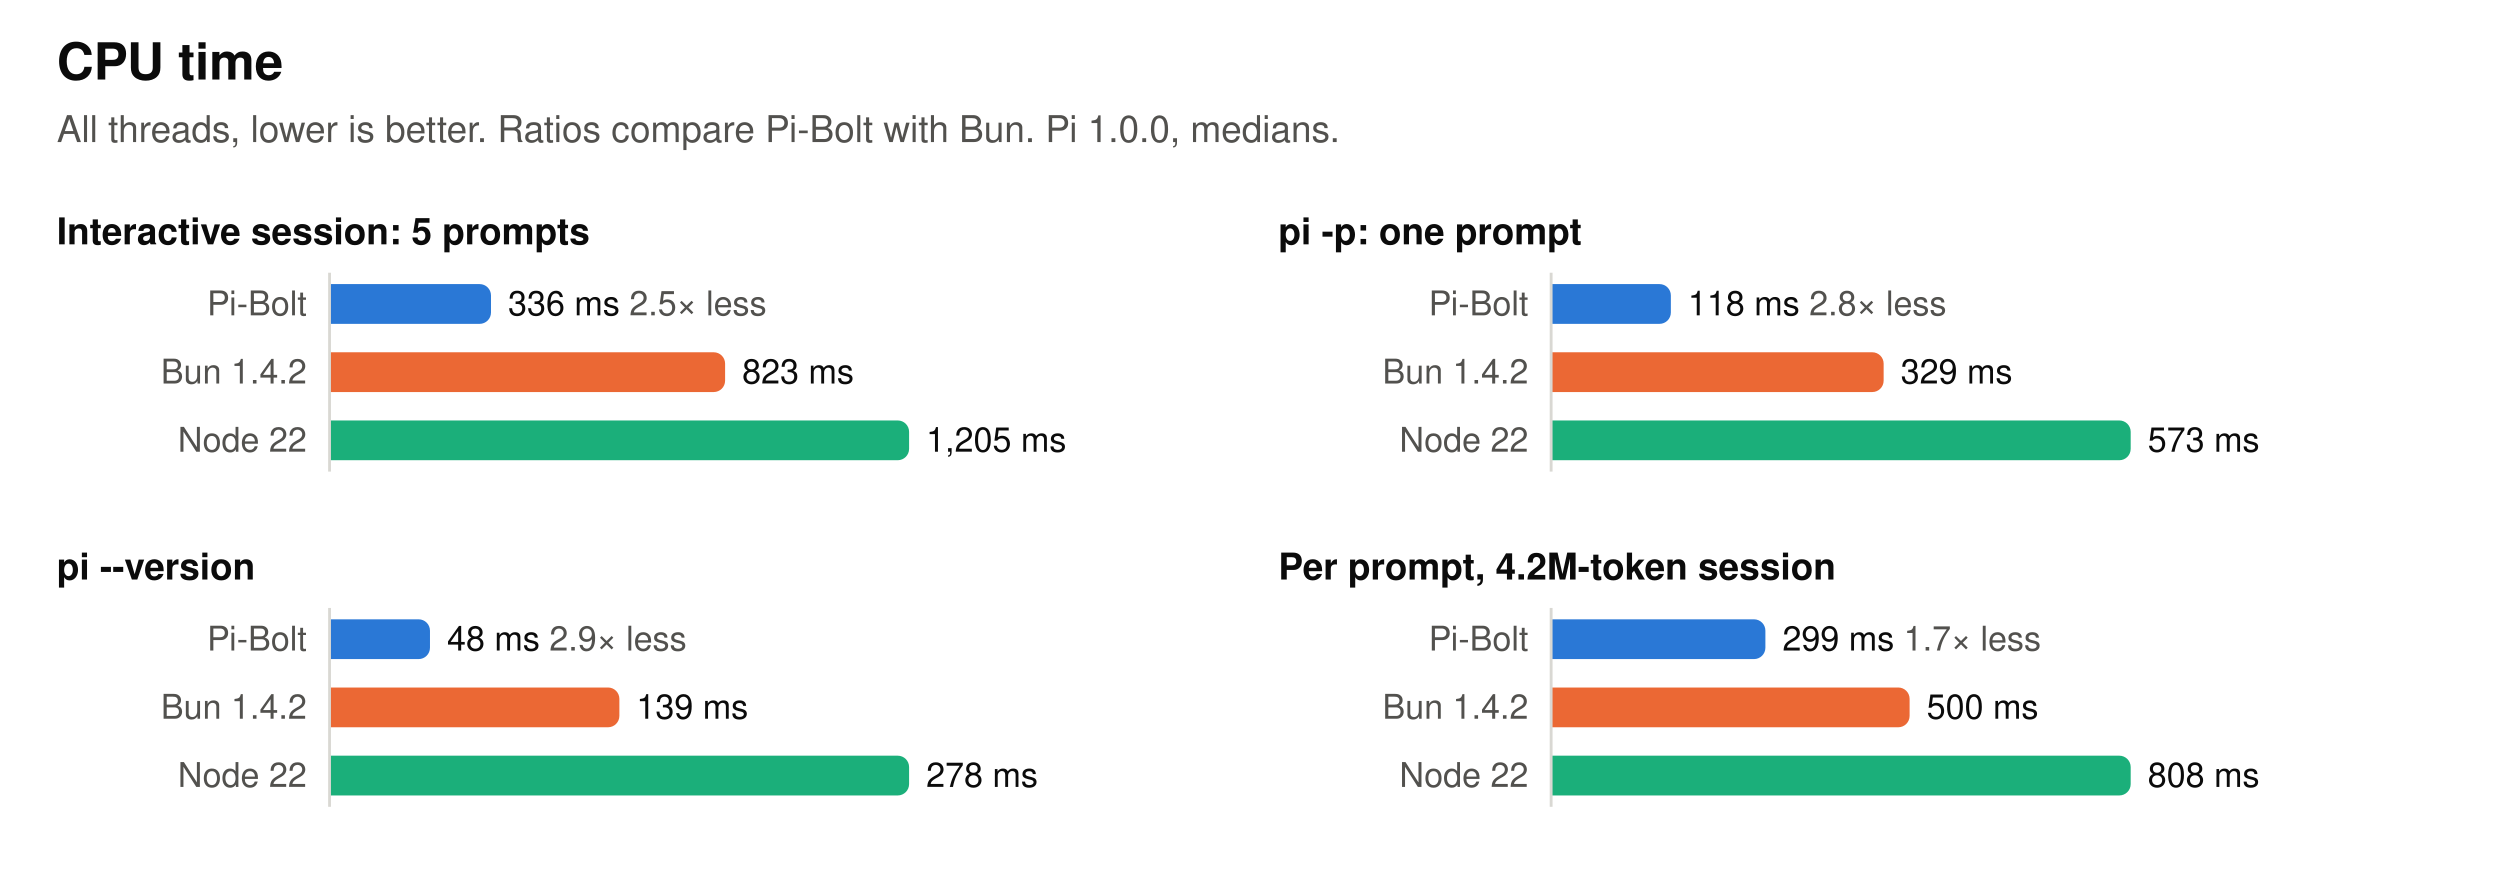
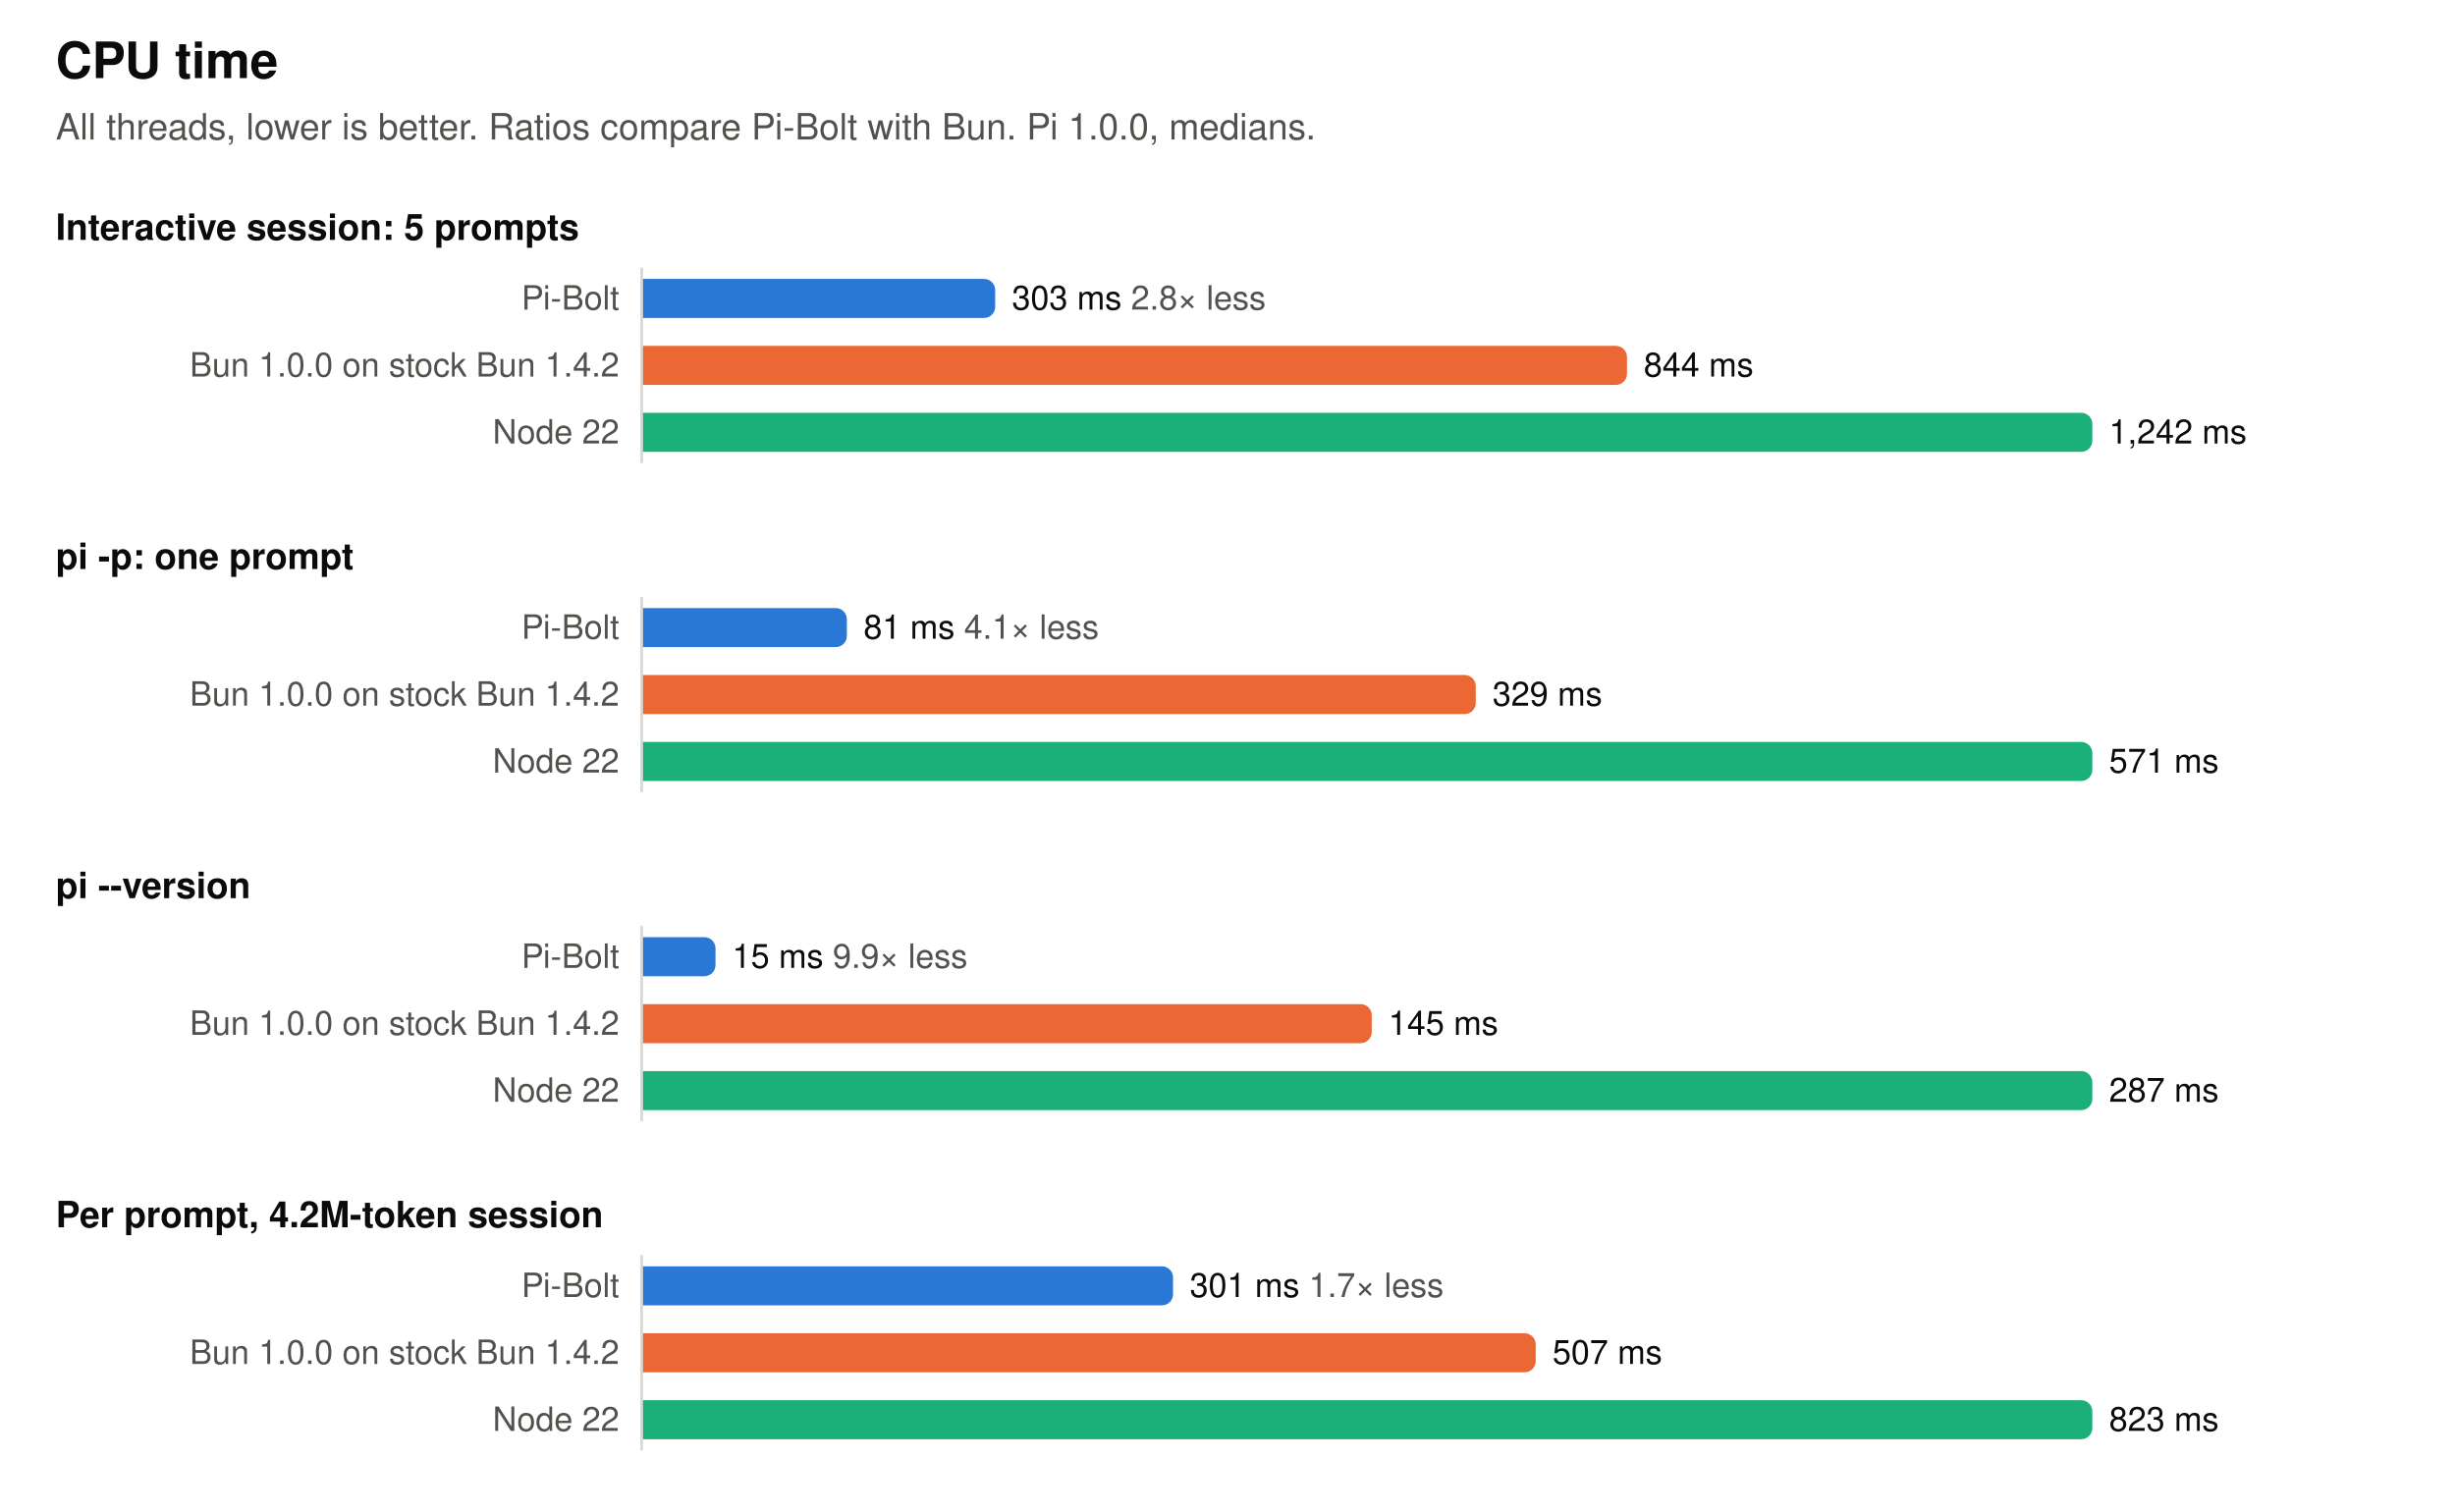
- <svg xmlns="http://www.w3.org/2000/svg" width="880" height="306" viewBox="0 0 880 306" role="img" aria-label="CPU time: All threads, lower is better. Ratios compare Pi-Bolt with Bun. Pi 1.0.0, medians.">
+ <svg xmlns="http://www.w3.org/2000/svg" width="880" height="542" viewBox="0 0 880 542" role="img" aria-label="CPU time: All threads, lower is better. Ratios compare Pi-Bolt with Bun. Pi 1.0.0, medians.">
  <style>text{font-family:-apple-system, BlinkMacSystemFont, 'Segoe UI', Helvetica, Arial, sans-serif;font-variant-numeric:tabular-nums}</style>
  <text x="20" y="28" font-size="18" font-weight="600" fill="#0b0b0b">CPU time</text>
  <text x="20" y="50" font-size="13" fill="#52514e">All threads, lower is better. Ratios compare Pi-Bolt with Bun. Pi 1.0.0, medians.</text>
  <text x="20" y="86" font-size="13" font-weight="600" fill="#0b0b0b">Interactive session: 5 prompts</text>
-   <text x="108" y="111" font-size="12" text-anchor="end" fill="#52514e">Pi-Bolt</text>
-   <path d="M116,100 h52.83 a4,4 0 0 1 4,4 v6 a4,4 0 0 1 -4,4 h-52.83 z" fill="#2a78d6" />
-   <text x="178.83" y="111" font-size="12" fill="#0b0b0b">336 ms <tspan fill="#52514e">2.5× less</tspan>
+   <text x="222" y="111" font-size="12" text-anchor="end" fill="#52514e">Pi-Bolt</text>
+   <path d="M230,100 h122.726 a4,4 0 0 1 4,4 v6 a4,4 0 0 1 -4,4 h-122.726 z" fill="#2a78d6" />
+   <text x="362.726" y="111" font-size="12" fill="#0b0b0b">303 ms <tspan fill="#52514e">2.8× less</tspan>
  </text>
-   <text x="108" y="135" font-size="12" text-anchor="end" fill="#52514e">Bun 1.4.2</text>
-   <path d="M116,124 h135.234 a4,4 0 0 1 4,4 v6 a4,4 0 0 1 -4,4 h-135.234 z" fill="#eb6834" />
-   <text x="261.234" y="135" font-size="12" fill="#0b0b0b">823 ms</text>
-   <text x="108" y="159" font-size="12" text-anchor="end" fill="#52514e">Node 22</text>
-   <path d="M116,148 h200.0 a4,4 0 0 1 4,4 v6 a4,4 0 0 1 -4,4 h-200.0 z" fill="#1baf7a" />
-   <text x="326.0" y="159" font-size="12" fill="#0b0b0b">1,205 ms</text>
-   <line x1="116" y1="96" x2="116" y2="166" stroke="#d9d8d3" />
-   <text x="450" y="86" font-size="13" font-weight="600" fill="#0b0b0b">pi -p: one prompt</text>
-   <text x="538" y="111" font-size="12" text-anchor="end" fill="#52514e">Pi-Bolt</text>
-   <path d="M546,100 h38.143 a4,4 0 0 1 4,4 v6 a4,4 0 0 1 -4,4 h-38.143 z" fill="#2a78d6" />
-   <text x="594.143" y="111" font-size="12" fill="#0b0b0b">118 ms <tspan fill="#52514e">2.8× less</tspan>
+   <text x="222" y="135" font-size="12" text-anchor="end" fill="#52514e">Bun 1.0.0 on stock Bun 1.4.2</text>
+   <path d="M230,124 h349.202 a4,4 0 0 1 4,4 v6 a4,4 0 0 1 -4,4 h-349.202 z" fill="#eb6834" />
+   <text x="589.202" y="135" font-size="12" fill="#0b0b0b">844 ms</text>
+   <text x="222" y="159" font-size="12" text-anchor="end" fill="#52514e">Node 22</text>
+   <path d="M230,148 h516.0 a4,4 0 0 1 4,4 v6 a4,4 0 0 1 -4,4 h-516.0 z" fill="#1baf7a" />
+   <text x="756.0" y="159" font-size="12" fill="#0b0b0b">1,242 ms</text>
+   <line x1="230" y1="96" x2="230" y2="166" stroke="#d9d8d3" />
+   <text x="20" y="204" font-size="13" font-weight="600" fill="#0b0b0b">pi -p: one prompt</text>
+   <text x="222" y="229" font-size="12" text-anchor="end" fill="#52514e">Pi-Bolt</text>
+   <path d="M230,218 h69.559 a4,4 0 0 1 4,4 v6 a4,4 0 0 1 -4,4 h-69.559 z" fill="#2a78d6" />
+   <text x="309.559" y="229" font-size="12" fill="#0b0b0b">81 ms <tspan fill="#52514e">4.1× less</tspan>
  </text>
-   <text x="538" y="135" font-size="12" text-anchor="end" fill="#52514e">Bun 1.4.2</text>
-   <path d="M546,124 h113.041 a4,4 0 0 1 4,4 v6 a4,4 0 0 1 -4,4 h-113.041 z" fill="#eb6834" />
-   <text x="669.041" y="135" font-size="12" fill="#0b0b0b">329 ms</text>
-   <text x="538" y="159" font-size="12" text-anchor="end" fill="#52514e">Node 22</text>
-   <path d="M546,148 h200.0 a4,4 0 0 1 4,4 v6 a4,4 0 0 1 -4,4 h-200.0 z" fill="#1baf7a" />
-   <text x="756.0" y="159" font-size="12" fill="#0b0b0b">573 ms</text>
-   <line x1="546" y1="96" x2="546" y2="166" stroke="#d9d8d3" />
-   <text x="20" y="204" font-size="13" font-weight="600" fill="#0b0b0b">pi --version</text>
-   <text x="108" y="229" font-size="12" text-anchor="end" fill="#52514e">Pi-Bolt</text>
-   <path d="M116,218 h31.352 a4,4 0 0 1 4,4 v6 a4,4 0 0 1 -4,4 h-31.352 z" fill="#2a78d6" />
-   <text x="157.352" y="229" font-size="12" fill="#0b0b0b">48 ms <tspan fill="#52514e">2.9× less</tspan>
+   <text x="222" y="253" font-size="12" text-anchor="end" fill="#52514e">Bun 1.0.0 on stock Bun 1.4.2</text>
+   <path d="M230,242 h294.993 a4,4 0 0 1 4,4 v6 a4,4 0 0 1 -4,4 h-294.993 z" fill="#eb6834" />
+   <text x="534.993" y="253" font-size="12" fill="#0b0b0b">329 ms</text>
+   <text x="222" y="277" font-size="12" text-anchor="end" fill="#52514e">Node 22</text>
+   <path d="M230,266 h516.0 a4,4 0 0 1 4,4 v6 a4,4 0 0 1 -4,4 h-516.0 z" fill="#1baf7a" />
+   <text x="756.0" y="277" font-size="12" fill="#0b0b0b">571 ms</text>
+   <line x1="230" y1="214" x2="230" y2="284" stroke="#d9d8d3" />
+   <text x="20" y="322" font-size="13" font-weight="600" fill="#0b0b0b">pi --version</text>
+   <text x="222" y="347" font-size="12" text-anchor="end" fill="#52514e">Pi-Bolt</text>
+   <path d="M230,336 h22.479 a4,4 0 0 1 4,4 v6 a4,4 0 0 1 -4,4 h-22.479 z" fill="#2a78d6" />
+   <text x="262.479" y="347" font-size="12" fill="#0b0b0b">15 ms <tspan fill="#52514e">9.9× less</tspan>
  </text>
-   <text x="108" y="253" font-size="12" text-anchor="end" fill="#52514e">Bun 1.4.2</text>
-   <path d="M116,242 h98.021 a4,4 0 0 1 4,4 v6 a4,4 0 0 1 -4,4 h-98.021 z" fill="#eb6834" />
-   <text x="224.021" y="253" font-size="12" fill="#0b0b0b">139 ms</text>
-   <text x="108" y="277" font-size="12" text-anchor="end" fill="#52514e">Node 22</text>
-   <path d="M116,266 h200.0 a4,4 0 0 1 4,4 v6 a4,4 0 0 1 -4,4 h-200.0 z" fill="#1baf7a" />
-   <text x="326.0" y="277" font-size="12" fill="#0b0b0b">278 ms</text>
-   <line x1="116" y1="214" x2="116" y2="284" stroke="#d9d8d3" />
-   <text x="450" y="204" font-size="13" font-weight="600" fill="#0b0b0b">Per prompt, 4.2M-token session</text>
-   <text x="538" y="229" font-size="12" text-anchor="end" fill="#52514e">Pi-Bolt</text>
-   <path d="M546,218 h71.417 a4,4 0 0 1 4,4 v6 a4,4 0 0 1 -4,4 h-71.417 z" fill="#2a78d6" />
-   <text x="627.417" y="229" font-size="12" fill="#0b0b0b">299 ms <tspan fill="#52514e">1.7× less</tspan>
+   <text x="222" y="371" font-size="12" text-anchor="end" fill="#52514e">Bun 1.0.0 on stock Bun 1.4.2</text>
+   <path d="M230,360 h257.708 a4,4 0 0 1 4,4 v6 a4,4 0 0 1 -4,4 h-257.708 z" fill="#eb6834" />
+   <text x="497.708" y="371" font-size="12" fill="#0b0b0b">145 ms</text>
+   <text x="222" y="395" font-size="12" text-anchor="end" fill="#52514e">Node 22</text>
+   <path d="M230,384 h516.0 a4,4 0 0 1 4,4 v6 a4,4 0 0 1 -4,4 h-516.0 z" fill="#1baf7a" />
+   <text x="756.0" y="395" font-size="12" fill="#0b0b0b">287 ms</text>
+   <line x1="230" y1="332" x2="230" y2="402" stroke="#d9d8d3" />
+   <text x="20" y="440" font-size="13" font-weight="600" fill="#0b0b0b">Per prompt, 4.2M-token session</text>
+   <text x="222" y="465" font-size="12" text-anchor="end" fill="#52514e">Pi-Bolt</text>
+   <path d="M230,454 h186.481 a4,4 0 0 1 4,4 v6 a4,4 0 0 1 -4,4 h-186.481 z" fill="#2a78d6" />
+   <text x="426.481" y="465" font-size="12" fill="#0b0b0b">301 ms <tspan fill="#52514e">1.7× less</tspan>
  </text>
-   <text x="538" y="253" font-size="12" text-anchor="end" fill="#52514e">Bun 1.4.2</text>
-   <path d="M546,242 h122.183 a4,4 0 0 1 4,4 v6 a4,4 0 0 1 -4,4 h-122.183 z" fill="#eb6834" />
-   <text x="678.183" y="253" font-size="12" fill="#0b0b0b">500 ms</text>
-   <text x="538" y="277" font-size="12" text-anchor="end" fill="#52514e">Node 22</text>
-   <path d="M546,266 h200.0 a4,4 0 0 1 4,4 v6 a4,4 0 0 1 -4,4 h-200.0 z" fill="#1baf7a" />
-   <text x="756.0" y="277" font-size="12" fill="#0b0b0b">808 ms</text>
-   <line x1="546" y1="214" x2="546" y2="284" stroke="#d9d8d3" />
+   <text x="222" y="489" font-size="12" text-anchor="end" fill="#52514e">Bun 1.0.0 on stock Bun 1.4.2</text>
+   <path d="M230,478 h316.481 a4,4 0 0 1 4,4 v6 a4,4 0 0 1 -4,4 h-316.481 z" fill="#eb6834" />
+   <text x="556.481" y="489" font-size="12" fill="#0b0b0b">507 ms</text>
+   <text x="222" y="513" font-size="12" text-anchor="end" fill="#52514e">Node 22</text>
+   <path d="M230,502 h516.0 a4,4 0 0 1 4,4 v6 a4,4 0 0 1 -4,4 h-516.0 z" fill="#1baf7a" />
+   <text x="756.0" y="513" font-size="12" fill="#0b0b0b">823 ms</text>
+   <line x1="230" y1="450" x2="230" y2="520" stroke="#d9d8d3" />
</svg>
